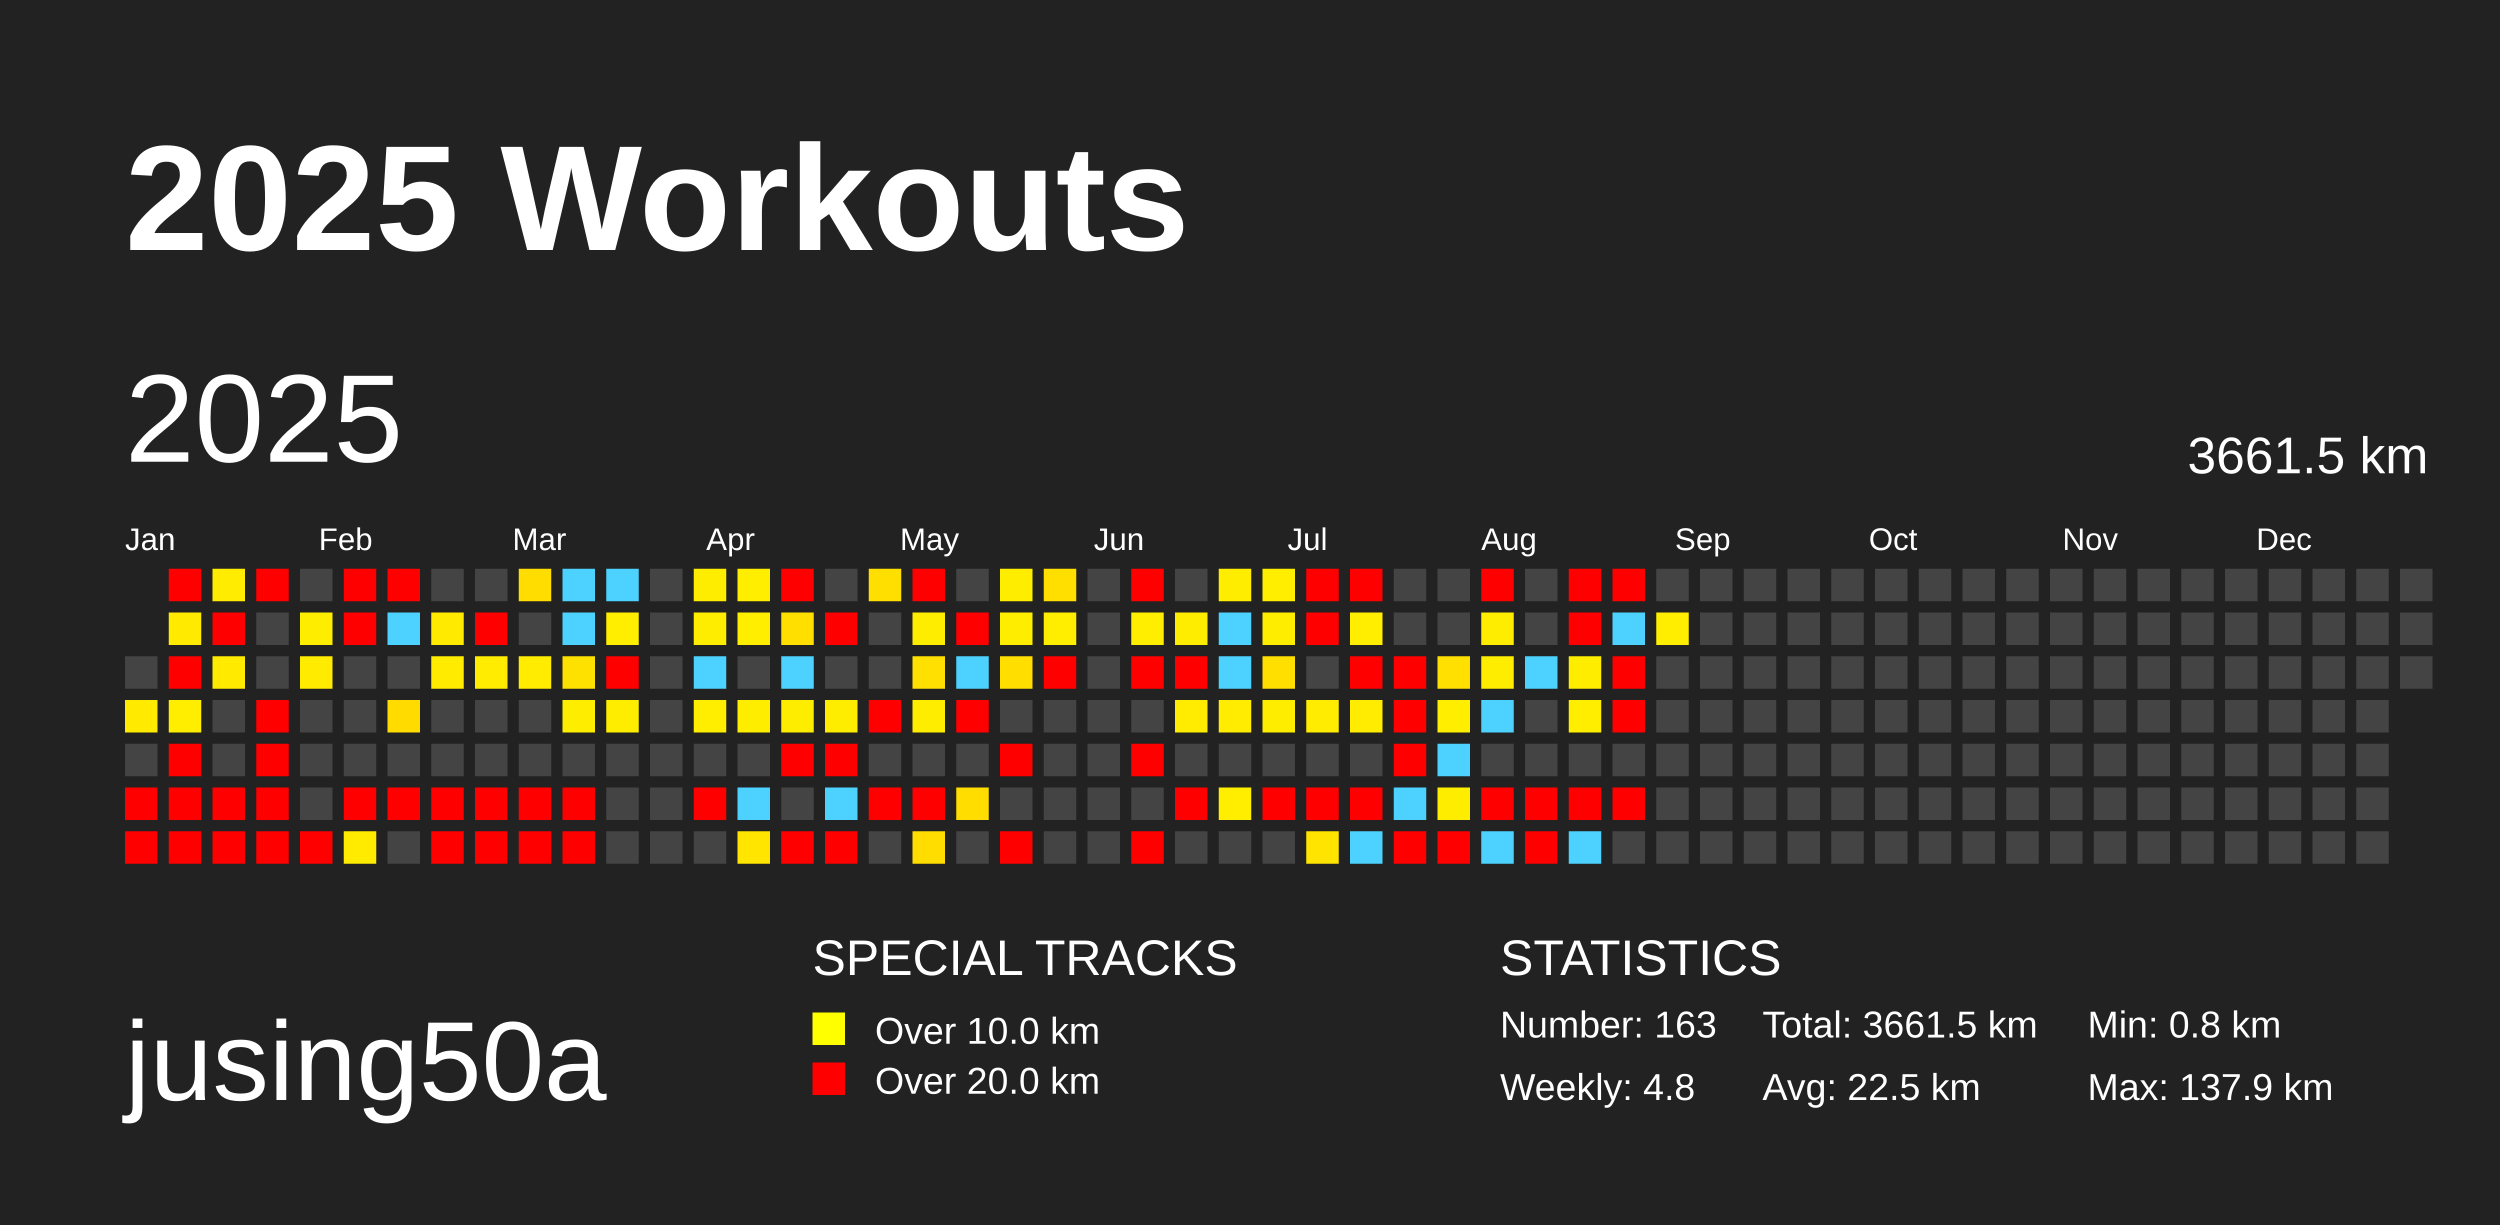
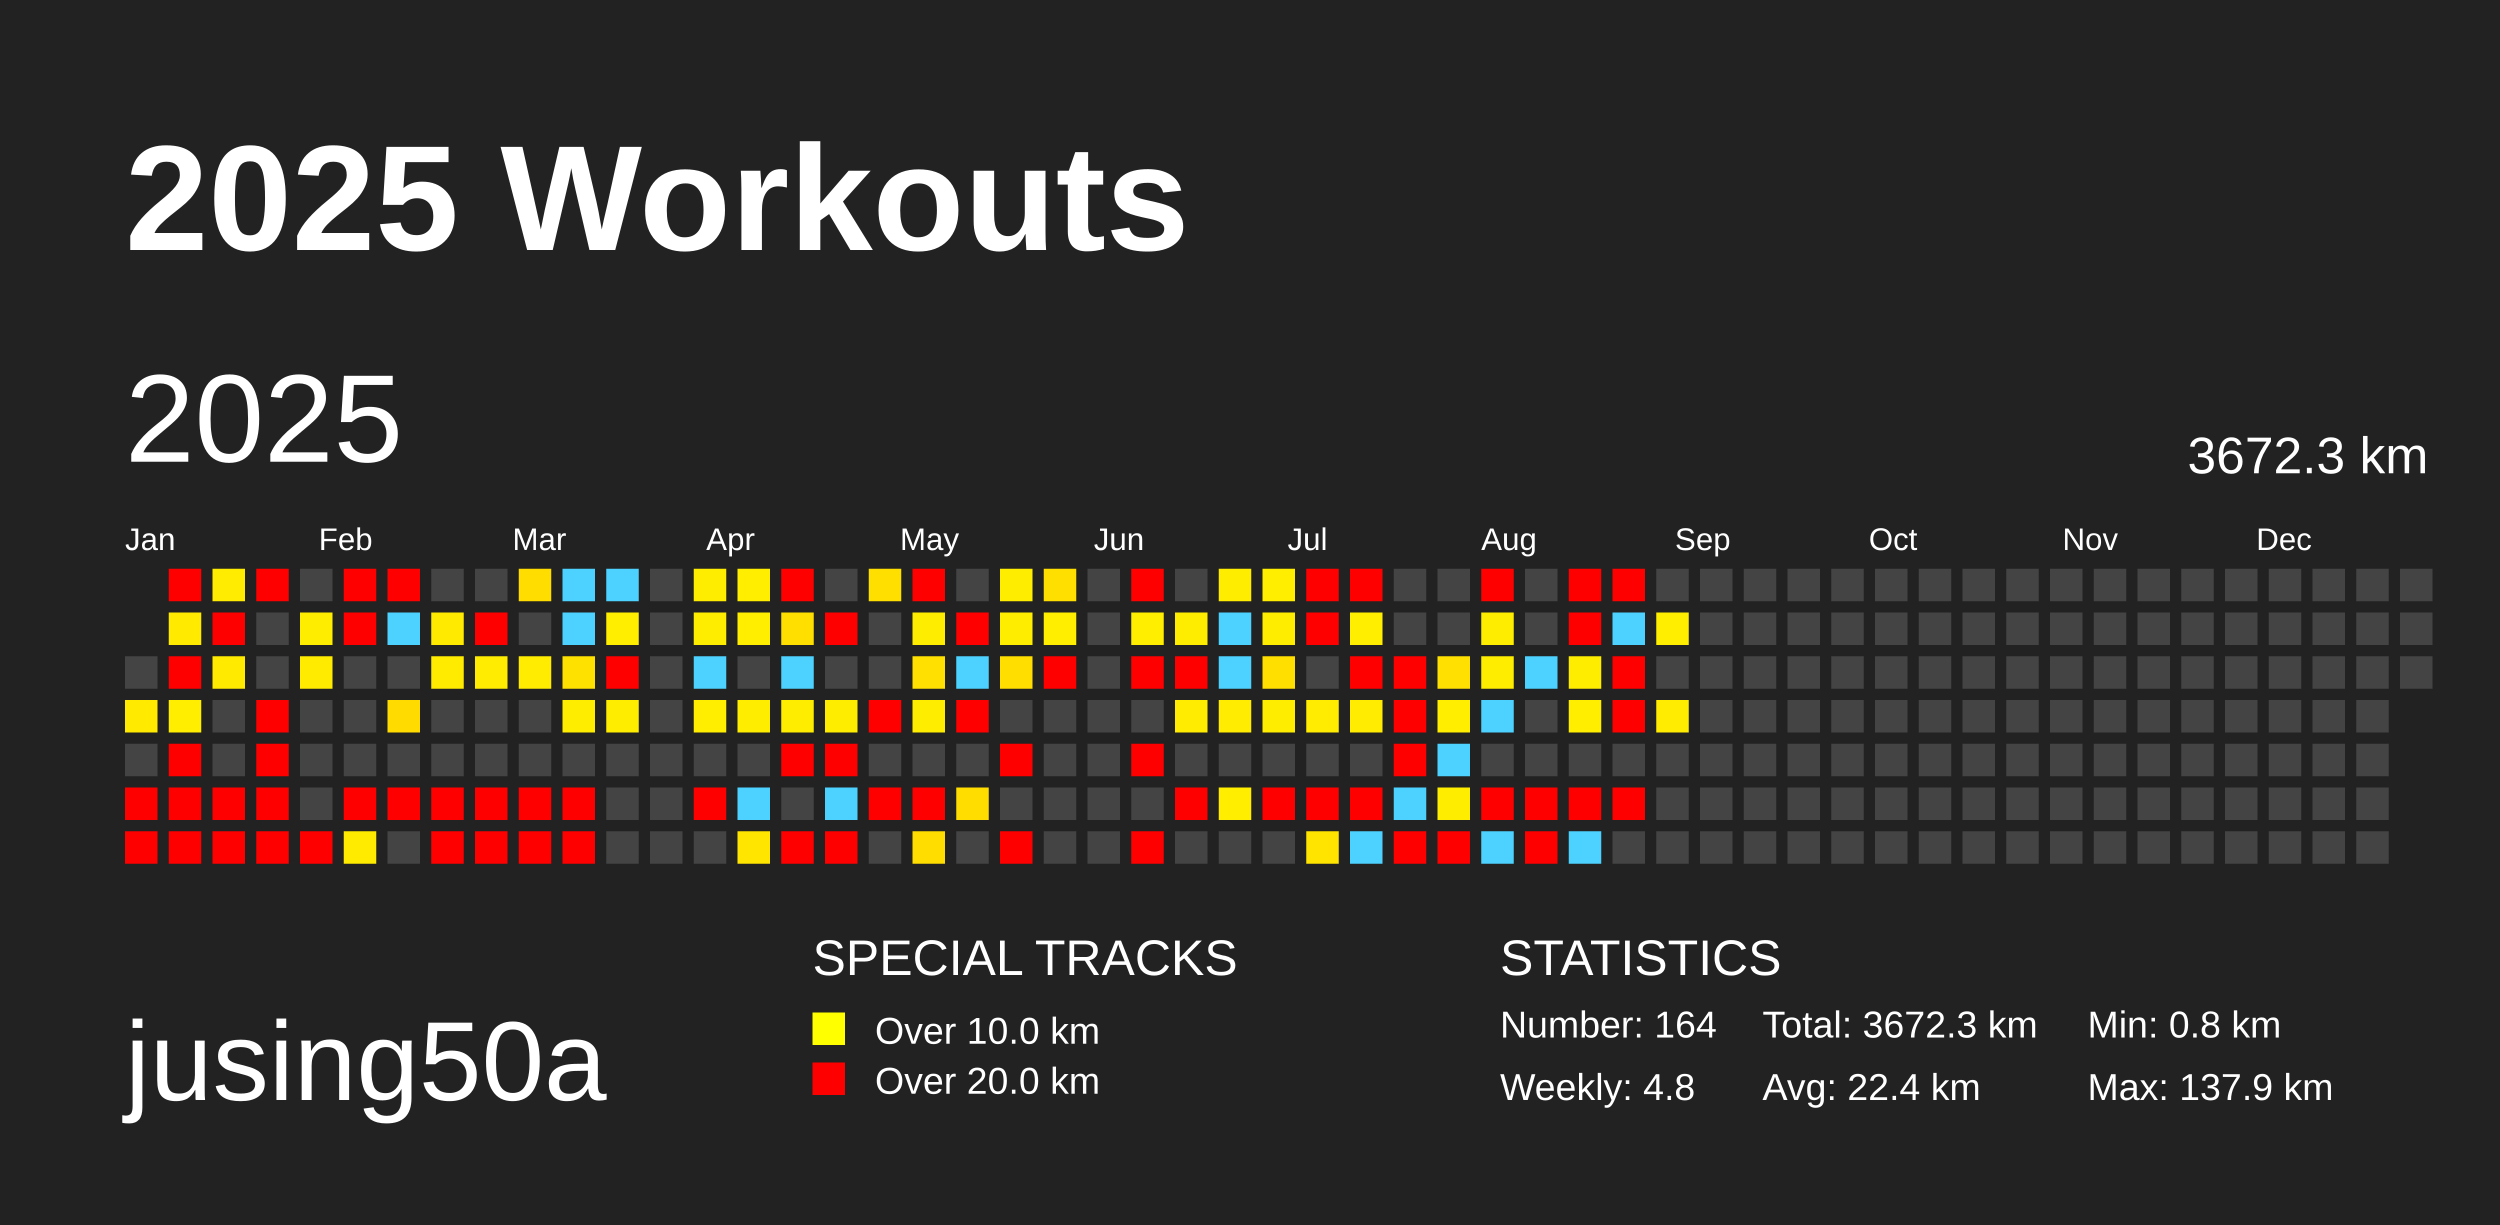
<svg xmlns="http://www.w3.org/2000/svg" baseProfile="full" height="98mm" version="1.1" viewBox="0,0,200,98" width="200mm">
  <defs />
  <rect fill="#222222" height="98" width="200" x="0" y="0" />
  <text fill="#FFFFFF" style="font-size:12px; font-family:Arial; font-weight:bold;" x="10" y="20">2025 Workouts</text>
  <text fill="#FFFFFF" style="font-size:9px; font-family:Arial" x="10" y="88">jusing50a</text>
  <text fill="#FFFFFF" style="font-size:4px; font-family:Arial" x="65" y="78">SPECIAL TRACKS</text>
  <rect fill="yellow" height="2.6" width="2.6" x="65" y="81" />
  <text fill="#FFFFFF" style="font-size:3px; font-family:Arial" x="70" y="83.5">Over 10.0 km</text>
  <rect fill="red" height="2.6" width="2.6" x="65" y="85" />
  <text fill="#FFFFFF" style="font-size:3px; font-family:Arial" x="70" y="87.5">Over 20.0 km</text>
  <text fill="#FFFFFF" style="font-size:4px; font-family:Arial" x="120" y="78">STATISTICS</text>
-   <text fill="#FFFFFF" style="font-size:3px; font-family:Arial" x="120" y="83">Number: 163</text>
+   <text fill="#FFFFFF" style="font-size:3px; font-family:Arial" x="120" y="83">Number: 164</text>
  <text fill="#FFFFFF" style="font-size:3px; font-family:Arial" x="120" y="88">Weekly: 4.8</text>
-   <text fill="#FFFFFF" style="font-size:3px; font-family:Arial" x="141" y="83">Total: 3661.5 km</text>
-   <text fill="#FFFFFF" style="font-size:3px; font-family:Arial" x="141" y="88">Avg: 22.5 km</text>
+   <text fill="#FFFFFF" style="font-size:3px; font-family:Arial" x="141" y="83">Total: 3672.3 km</text>
+   <text fill="#FFFFFF" style="font-size:3px; font-family:Arial" x="141" y="88">Avg: 22.4 km</text>
  <text fill="#FFFFFF" style="font-size:3px; font-family:Arial" x="167" y="83">Min: 0.8 km</text>
  <text fill="#FFFFFF" style="font-size:3px; font-family:Arial" x="167" y="88">Max: 137.9 km</text>
  <text dominant-baseline="hanging" fill="#FFFFFF" style="font-size:10.0px; font-family:Arial;" x="10" y="30">2025</text>
-   <text dominant-baseline="hanging" fill="#FFFFFF" style="font-size:4.125px; font-family:Arial;" x="175" y="35">3661.5 km</text>
+   <text dominant-baseline="hanging" fill="#FFFFFF" style="font-size:4.125px; font-family:Arial;" x="175" y="35">3672.3 km</text>
  <text fill="#FFFFFF" style="font-size:2.5px; font-family:Arial" x="10.0" y="44">Jan</text>
  <text fill="#FFFFFF" style="font-size:2.5px; font-family:Arial" x="25.5" y="44">Feb</text>
  <text fill="#FFFFFF" style="font-size:2.5px; font-family:Arial" x="41.0" y="44">Mar</text>
  <text fill="#FFFFFF" style="font-size:2.5px; font-family:Arial" x="56.5" y="44">Apr</text>
  <text fill="#FFFFFF" style="font-size:2.5px; font-family:Arial" x="72.0" y="44">May</text>
  <text fill="#FFFFFF" style="font-size:2.5px; font-family:Arial" x="87.5" y="44">Jun</text>
  <text fill="#FFFFFF" style="font-size:2.5px; font-family:Arial" x="103.0" y="44">Jul</text>
  <text fill="#FFFFFF" style="font-size:2.5px; font-family:Arial" x="118.5" y="44">Aug</text>
  <text fill="#FFFFFF" style="font-size:2.5px; font-family:Arial" x="134.0" y="44">Sep</text>
  <text fill="#FFFFFF" style="font-size:2.5px; font-family:Arial" x="149.5" y="44">Oct</text>
  <text fill="#FFFFFF" style="font-size:2.5px; font-family:Arial" x="165.0" y="44">Nov</text>
  <text fill="#FFFFFF" style="font-size:2.5px; font-family:Arial" x="180.5" y="44">Dec</text>
  <rect fill="#444444" height="2.6" width="2.6" x="10.0" y="52.5" />
  <rect fill="#ffea00" height="2.6" width="2.6" x="10.0" y="56.0" />
  <rect fill="#444444" height="2.6" width="2.6" x="10.0" y="59.5" />
  <rect fill="red" height="2.6" width="2.6" x="10.0" y="63.0" />
  <rect fill="red" height="2.6" width="2.6" x="10.0" y="66.5" />
  <rect fill="red" height="2.6" width="2.6" x="13.5" y="45.5" />
  <rect fill="#ffea00" height="2.6" width="2.6" x="13.5" y="49.0" />
  <rect fill="red" height="2.6" width="2.6" x="13.5" y="52.5" />
  <rect fill="#ffee00" height="2.6" width="2.6" x="13.5" y="56.0" />
  <rect fill="red" height="2.6" width="2.6" x="13.5" y="59.5" />
  <rect fill="red" height="2.6" width="2.6" x="13.5" y="63.0" />
  <rect fill="red" height="2.6" width="2.6" x="13.5" y="66.5" />
  <rect fill="#ffec00" height="2.6" width="2.6" x="17.0" y="45.5" />
  <rect fill="red" height="2.6" width="2.6" x="17.0" y="49.0" />
  <rect fill="#ffea00" height="2.6" width="2.6" x="17.0" y="52.5" />
  <rect fill="#444444" height="2.6" width="2.6" x="17.0" y="56.0" />
  <rect fill="#444444" height="2.6" width="2.6" x="17.0" y="59.5" />
  <rect fill="red" height="2.6" width="2.6" x="17.0" y="63.0" />
  <rect fill="red" height="2.6" width="2.6" x="17.0" y="66.5" />
  <rect fill="red" height="2.6" width="2.6" x="20.5" y="45.5" />
  <rect fill="#444444" height="2.6" width="2.6" x="20.5" y="49.0" />
  <rect fill="#444444" height="2.6" width="2.6" x="20.5" y="52.5" />
  <rect fill="red" height="2.6" width="2.6" x="20.5" y="56.0" />
  <rect fill="red" height="2.6" width="2.6" x="20.5" y="59.5" />
  <rect fill="red" height="2.6" width="2.6" x="20.5" y="63.0" />
  <rect fill="red" height="2.6" width="2.6" x="20.5" y="66.5" />
  <rect fill="#444444" height="2.6" width="2.6" x="24.0" y="45.5" />
  <rect fill="#ffed00" height="2.6" width="2.6" x="24.0" y="49.0" />
  <rect fill="#ffeb00" height="2.6" width="2.6" x="24.0" y="52.5" />
  <rect fill="#444444" height="2.6" width="2.6" x="24.0" y="56.0" />
  <rect fill="#444444" height="2.6" width="2.6" x="24.0" y="59.5" />
  <rect fill="#444444" height="2.6" width="2.6" x="24.0" y="63.0" />
  <rect fill="red" height="2.6" width="2.6" x="24.0" y="66.5" />
  <rect fill="red" height="2.6" width="2.6" x="27.5" y="45.5" />
  <rect fill="red" height="2.6" width="2.6" x="27.5" y="49.0" />
  <rect fill="#444444" height="2.6" width="2.6" x="27.5" y="52.5" />
  <rect fill="#444444" height="2.6" width="2.6" x="27.5" y="56.0" />
  <rect fill="#444444" height="2.6" width="2.6" x="27.5" y="59.5" />
  <rect fill="red" height="2.6" width="2.6" x="27.5" y="63.0" />
  <rect fill="#ffeb00" height="2.6" width="2.6" x="27.5" y="66.5" />
  <rect fill="red" height="2.6" width="2.6" x="31.0" y="45.5" />
  <rect fill="#4dd2ff" height="2.6" width="2.6" x="31.0" y="49.0" />
  <rect fill="#444444" height="2.6" width="2.6" x="31.0" y="52.5" />
  <rect fill="#ffdb00" height="2.6" width="2.6" x="31.0" y="56.0" />
  <rect fill="#444444" height="2.6" width="2.6" x="31.0" y="59.5" />
  <rect fill="red" height="2.6" width="2.6" x="31.0" y="63.0" />
  <rect fill="#444444" height="2.6" width="2.6" x="31.0" y="66.5" />
  <rect fill="#444444" height="2.6" width="2.6" x="34.5" y="45.5" />
  <rect fill="#ffea00" height="2.6" width="2.6" x="34.5" y="49.0" />
  <rect fill="#ffeb00" height="2.6" width="2.6" x="34.5" y="52.5" />
  <rect fill="#444444" height="2.6" width="2.6" x="34.5" y="56.0" />
  <rect fill="#444444" height="2.6" width="2.6" x="34.5" y="59.5" />
  <rect fill="red" height="2.6" width="2.6" x="34.5" y="63.0" />
  <rect fill="red" height="2.6" width="2.6" x="34.5" y="66.5" />
  <rect fill="#444444" height="2.6" width="2.6" x="38.0" y="45.5" />
  <rect fill="red" height="2.6" width="2.6" x="38.0" y="49.0" />
  <rect fill="#ffec00" height="2.6" width="2.6" x="38.0" y="52.5" />
  <rect fill="#444444" height="2.6" width="2.6" x="38.0" y="56.0" />
  <rect fill="#444444" height="2.6" width="2.6" x="38.0" y="59.5" />
  <rect fill="red" height="2.6" width="2.6" x="38.0" y="63.0" />
  <rect fill="red" height="2.6" width="2.6" x="38.0" y="66.5" />
  <rect fill="#ffdd00" height="2.6" width="2.6" x="41.5" y="45.5" />
  <rect fill="#444444" height="2.6" width="2.6" x="41.5" y="49.0" />
  <rect fill="#ffec00" height="2.6" width="2.6" x="41.5" y="52.5" />
  <rect fill="#444444" height="2.6" width="2.6" x="41.5" y="56.0" />
  <rect fill="#444444" height="2.6" width="2.6" x="41.5" y="59.5" />
  <rect fill="red" height="2.6" width="2.6" x="41.5" y="63.0" />
  <rect fill="red" height="2.6" width="2.6" x="41.5" y="66.5" />
  <rect fill="#4dd2ff" height="2.6" width="2.6" x="45.0" y="45.5" />
  <rect fill="#4dd2ff" height="2.6" width="2.6" x="45.0" y="49.0" />
  <rect fill="#ffe100" height="2.6" width="2.6" x="45.0" y="52.5" />
  <rect fill="#ffed00" height="2.6" width="2.6" x="45.0" y="56.0" />
  <rect fill="#444444" height="2.6" width="2.6" x="45.0" y="59.5" />
  <rect fill="red" height="2.6" width="2.6" x="45.0" y="63.0" />
  <rect fill="red" height="2.6" width="2.6" x="45.0" y="66.5" />
  <rect fill="#4dd2ff" height="2.6" width="2.6" x="48.5" y="45.5" />
  <rect fill="#ffee00" height="2.6" width="2.6" x="48.5" y="49.0" />
  <rect fill="red" height="2.6" width="2.6" x="48.5" y="52.5" />
  <rect fill="#ffed00" height="2.6" width="2.6" x="48.5" y="56.0" />
  <rect fill="#444444" height="2.6" width="2.6" x="48.5" y="59.5" />
  <rect fill="#444444" height="2.6" width="2.6" x="48.5" y="63.0" />
  <rect fill="#444444" height="2.6" width="2.6" x="48.5" y="66.5" />
  <rect fill="#444444" height="2.6" width="2.6" x="52.0" y="45.5" />
  <rect fill="#444444" height="2.6" width="2.6" x="52.0" y="49.0" />
  <rect fill="#444444" height="2.6" width="2.6" x="52.0" y="52.5" />
  <rect fill="#444444" height="2.6" width="2.6" x="52.0" y="56.0" />
  <rect fill="#444444" height="2.6" width="2.6" x="52.0" y="59.5" />
  <rect fill="#444444" height="2.6" width="2.6" x="52.0" y="63.0" />
  <rect fill="#444444" height="2.6" width="2.6" x="52.0" y="66.5" />
  <rect fill="#ffed00" height="2.6" width="2.6" x="55.5" y="45.5" />
  <rect fill="#ffed00" height="2.6" width="2.6" x="55.5" y="49.0" />
  <rect fill="#4dd2ff" height="2.6" width="2.6" x="55.5" y="52.5" />
  <rect fill="#ffee00" height="2.6" width="2.6" x="55.5" y="56.0" />
  <rect fill="#444444" height="2.6" width="2.6" x="55.5" y="59.5" />
  <rect fill="red" height="2.6" width="2.6" x="55.5" y="63.0" />
  <rect fill="#444444" height="2.6" width="2.6" x="55.5" y="66.5" />
  <rect fill="#ffee00" height="2.6" width="2.6" x="59.0" y="45.5" />
  <rect fill="#ffee00" height="2.6" width="2.6" x="59.0" y="49.0" />
  <rect fill="#444444" height="2.6" width="2.6" x="59.0" y="52.5" />
  <rect fill="#ffed00" height="2.6" width="2.6" x="59.0" y="56.0" />
  <rect fill="#444444" height="2.6" width="2.6" x="59.0" y="59.5" />
  <rect fill="#4dd2ff" height="2.6" width="2.6" x="59.0" y="63.0" />
  <rect fill="#ffe500" height="2.6" width="2.6" x="59.0" y="66.5" />
  <rect fill="red" height="2.6" width="2.6" x="62.5" y="45.5" />
  <rect fill="#ffdf00" height="2.6" width="2.6" x="62.5" y="49.0" />
  <rect fill="#4dd2ff" height="2.6" width="2.6" x="62.5" y="52.5" />
  <rect fill="#ffed00" height="2.6" width="2.6" x="62.5" y="56.0" />
  <rect fill="red" height="2.6" width="2.6" x="62.5" y="59.5" />
  <rect fill="#444444" height="2.6" width="2.6" x="62.5" y="63.0" />
  <rect fill="red" height="2.6" width="2.6" x="62.5" y="66.5" />
  <rect fill="#444444" height="2.6" width="2.6" x="66.0" y="45.5" />
  <rect fill="red" height="2.6" width="2.6" x="66.0" y="49.0" />
  <rect fill="#444444" height="2.6" width="2.6" x="66.0" y="52.5" />
  <rect fill="#ffed00" height="2.6" width="2.6" x="66.0" y="56.0" />
  <rect fill="red" height="2.6" width="2.6" x="66.0" y="59.5" />
  <rect fill="#4dd2ff" height="2.6" width="2.6" x="66.0" y="63.0" />
  <rect fill="red" height="2.6" width="2.6" x="66.0" y="66.5" />
  <rect fill="#ffdf00" height="2.6" width="2.6" x="69.5" y="45.5" />
  <rect fill="#444444" height="2.6" width="2.6" x="69.5" y="49.0" />
  <rect fill="#444444" height="2.6" width="2.6" x="69.5" y="52.5" />
  <rect fill="red" height="2.6" width="2.6" x="69.5" y="56.0" />
  <rect fill="#444444" height="2.6" width="2.6" x="69.5" y="59.5" />
  <rect fill="red" height="2.6" width="2.6" x="69.5" y="63.0" />
  <rect fill="#444444" height="2.6" width="2.6" x="69.5" y="66.5" />
  <rect fill="red" height="2.6" width="2.6" x="73.0" y="45.5" />
  <rect fill="#ffed00" height="2.6" width="2.6" x="73.0" y="49.0" />
  <rect fill="#ffe000" height="2.6" width="2.6" x="73.0" y="52.5" />
  <rect fill="#ffed00" height="2.6" width="2.6" x="73.0" y="56.0" />
  <rect fill="#444444" height="2.6" width="2.6" x="73.0" y="59.5" />
  <rect fill="red" height="2.6" width="2.6" x="73.0" y="63.0" />
  <rect fill="#ffdd00" height="2.6" width="2.6" x="73.0" y="66.5" />
  <rect fill="#444444" height="2.6" width="2.6" x="76.5" y="45.5" />
  <rect fill="red" height="2.6" width="2.6" x="76.5" y="49.0" />
  <rect fill="#4dd2ff" height="2.6" width="2.6" x="76.5" y="52.5" />
  <rect fill="red" height="2.6" width="2.6" x="76.5" y="56.0" />
  <rect fill="#444444" height="2.6" width="2.6" x="76.5" y="59.5" />
  <rect fill="#ffdd00" height="2.6" width="2.6" x="76.5" y="63.0" />
  <rect fill="#444444" height="2.6" width="2.6" x="76.5" y="66.5" />
  <rect fill="#ffed00" height="2.6" width="2.6" x="80.0" y="45.5" />
  <rect fill="#ffed00" height="2.6" width="2.6" x="80.0" y="49.0" />
  <rect fill="#ffde00" height="2.6" width="2.6" x="80.0" y="52.5" />
  <rect fill="#444444" height="2.6" width="2.6" x="80.0" y="56.0" />
  <rect fill="red" height="2.6" width="2.6" x="80.0" y="59.5" />
  <rect fill="#444444" height="2.6" width="2.6" x="80.0" y="63.0" />
  <rect fill="red" height="2.6" width="2.6" x="80.0" y="66.5" />
  <rect fill="#ffdf00" height="2.6" width="2.6" x="83.5" y="45.5" />
  <rect fill="#ffee00" height="2.6" width="2.6" x="83.5" y="49.0" />
  <rect fill="red" height="2.6" width="2.6" x="83.5" y="52.5" />
  <rect fill="#444444" height="2.6" width="2.6" x="83.5" y="56.0" />
  <rect fill="#444444" height="2.6" width="2.6" x="83.5" y="59.5" />
  <rect fill="#444444" height="2.6" width="2.6" x="83.5" y="63.0" />
  <rect fill="#444444" height="2.6" width="2.6" x="83.5" y="66.5" />
  <rect fill="#444444" height="2.6" width="2.6" x="87.0" y="45.5" />
  <rect fill="#444444" height="2.6" width="2.6" x="87.0" y="49.0" />
  <rect fill="#444444" height="2.6" width="2.6" x="87.0" y="52.5" />
  <rect fill="#444444" height="2.6" width="2.6" x="87.0" y="56.0" />
  <rect fill="#444444" height="2.6" width="2.6" x="87.0" y="59.5" />
  <rect fill="#444444" height="2.6" width="2.6" x="87.0" y="63.0" />
  <rect fill="#444444" height="2.6" width="2.6" x="87.0" y="66.5" />
  <rect fill="red" height="2.6" width="2.6" x="90.5" y="45.5" />
  <rect fill="#ffee00" height="2.6" width="2.6" x="90.5" y="49.0" />
  <rect fill="red" height="2.6" width="2.6" x="90.5" y="52.5" />
  <rect fill="#444444" height="2.6" width="2.6" x="90.5" y="56.0" />
  <rect fill="red" height="2.6" width="2.6" x="90.5" y="59.5" />
  <rect fill="#444444" height="2.6" width="2.6" x="90.5" y="63.0" />
  <rect fill="red" height="2.6" width="2.6" x="90.5" y="66.5" />
  <rect fill="#444444" height="2.6" width="2.6" x="94.0" y="45.5" />
  <rect fill="#ffed00" height="2.6" width="2.6" x="94.0" y="49.0" />
  <rect fill="red" height="2.6" width="2.6" x="94.0" y="52.5" />
  <rect fill="#ffec00" height="2.6" width="2.6" x="94.0" y="56.0" />
  <rect fill="#444444" height="2.6" width="2.6" x="94.0" y="59.5" />
  <rect fill="red" height="2.6" width="2.6" x="94.0" y="63.0" />
  <rect fill="#444444" height="2.6" width="2.6" x="94.0" y="66.5" />
  <rect fill="#ffed00" height="2.6" width="2.6" x="97.5" y="45.5" />
  <rect fill="#4dd2ff" height="2.6" width="2.6" x="97.5" y="49.0" />
  <rect fill="#4dd2ff" height="2.6" width="2.6" x="97.5" y="52.5" />
  <rect fill="#ffec00" height="2.6" width="2.6" x="97.5" y="56.0" />
  <rect fill="#444444" height="2.6" width="2.6" x="97.5" y="59.5" />
  <rect fill="#ffee00" height="2.6" width="2.6" x="97.5" y="63.0" />
  <rect fill="#444444" height="2.6" width="2.6" x="97.5" y="66.5" />
  <rect fill="#ffee00" height="2.6" width="2.6" x="101.0" y="45.5" />
  <rect fill="#ffed00" height="2.6" width="2.6" x="101.0" y="49.0" />
  <rect fill="#ffdf00" height="2.6" width="2.6" x="101.0" y="52.5" />
  <rect fill="#ffed00" height="2.6" width="2.6" x="101.0" y="56.0" />
  <rect fill="#444444" height="2.6" width="2.6" x="101.0" y="59.5" />
  <rect fill="red" height="2.6" width="2.6" x="101.0" y="63.0" />
  <rect fill="#444444" height="2.6" width="2.6" x="101.0" y="66.5" />
  <rect fill="red" height="2.6" width="2.6" x="104.5" y="45.5" />
  <rect fill="red" height="2.6" width="2.6" x="104.5" y="49.0" />
  <rect fill="#444444" height="2.6" width="2.6" x="104.5" y="52.5" />
  <rect fill="#ffec00" height="2.6" width="2.6" x="104.5" y="56.0" />
  <rect fill="#444444" height="2.6" width="2.6" x="104.5" y="59.5" />
  <rect fill="red" height="2.6" width="2.6" x="104.5" y="63.0" />
  <rect fill="#ffe400" height="2.6" width="2.6" x="104.5" y="66.5" />
  <rect fill="red" height="2.6" width="2.6" x="108.0" y="45.5" />
  <rect fill="#ffee00" height="2.6" width="2.6" x="108.0" y="49.0" />
  <rect fill="red" height="2.6" width="2.6" x="108.0" y="52.5" />
  <rect fill="#ffec00" height="2.6" width="2.6" x="108.0" y="56.0" />
  <rect fill="#444444" height="2.6" width="2.6" x="108.0" y="59.5" />
  <rect fill="red" height="2.6" width="2.6" x="108.0" y="63.0" />
  <rect fill="#4dd2ff" height="2.6" width="2.6" x="108.0" y="66.5" />
  <rect fill="#444444" height="2.6" width="2.6" x="111.5" y="45.5" />
  <rect fill="#444444" height="2.6" width="2.6" x="111.5" y="49.0" />
  <rect fill="red" height="2.6" width="2.6" x="111.5" y="52.5" />
  <rect fill="red" height="2.6" width="2.6" x="111.5" y="56.0" />
  <rect fill="red" height="2.6" width="2.6" x="111.5" y="59.5" />
  <rect fill="#4dd2ff" height="2.6" width="2.6" x="111.5" y="63.0" />
  <rect fill="red" height="2.6" width="2.6" x="111.5" y="66.5" />
  <rect fill="#444444" height="2.6" width="2.6" x="115.0" y="45.5" />
  <rect fill="#444444" height="2.6" width="2.6" x="115.0" y="49.0" />
  <rect fill="#ffe000" height="2.6" width="2.6" x="115.0" y="52.5" />
  <rect fill="#ffee00" height="2.6" width="2.6" x="115.0" y="56.0" />
  <rect fill="#4dd2ff" height="2.6" width="2.6" x="115.0" y="59.5" />
  <rect fill="#ffed00" height="2.6" width="2.6" x="115.0" y="63.0" />
  <rect fill="red" height="2.6" width="2.6" x="115.0" y="66.5" />
  <rect fill="red" height="2.6" width="2.6" x="118.5" y="45.5" />
  <rect fill="#ffed00" height="2.6" width="2.6" x="118.5" y="49.0" />
  <rect fill="#ffed00" height="2.6" width="2.6" x="118.5" y="52.5" />
  <rect fill="#4dd2ff" height="2.6" width="2.6" x="118.5" y="56.0" />
  <rect fill="#444444" height="2.6" width="2.6" x="118.5" y="59.5" />
  <rect fill="red" height="2.6" width="2.6" x="118.5" y="63.0" />
  <rect fill="#4dd2ff" height="2.6" width="2.6" x="118.5" y="66.5" />
  <rect fill="#444444" height="2.6" width="2.6" x="122.0" y="45.5" />
  <rect fill="#444444" height="2.6" width="2.6" x="122.0" y="49.0" />
  <rect fill="#4dd2ff" height="2.6" width="2.6" x="122.0" y="52.5" />
  <rect fill="#444444" height="2.6" width="2.6" x="122.0" y="56.0" />
  <rect fill="#444444" height="2.6" width="2.6" x="122.0" y="59.5" />
  <rect fill="red" height="2.6" width="2.6" x="122.0" y="63.0" />
  <rect fill="red" height="2.6" width="2.6" x="122.0" y="66.5" />
  <rect fill="red" height="2.6" width="2.6" x="125.5" y="45.5" />
  <rect fill="red" height="2.6" width="2.6" x="125.5" y="49.0" />
  <rect fill="#ffed00" height="2.6" width="2.6" x="125.5" y="52.5" />
  <rect fill="#ffee00" height="2.6" width="2.6" x="125.5" y="56.0" />
  <rect fill="#444444" height="2.6" width="2.6" x="125.5" y="59.5" />
  <rect fill="red" height="2.6" width="2.6" x="125.5" y="63.0" />
  <rect fill="#4dd2ff" height="2.6" width="2.6" x="125.5" y="66.5" />
  <rect fill="red" height="2.6" width="2.6" x="129.0" y="45.5" />
  <rect fill="#4dd2ff" height="2.6" width="2.6" x="129.0" y="49.0" />
  <rect fill="red" height="2.6" width="2.6" x="129.0" y="52.5" />
  <rect fill="red" height="2.6" width="2.6" x="129.0" y="56.0" />
  <rect fill="#444444" height="2.6" width="2.6" x="129.0" y="59.5" />
  <rect fill="red" height="2.6" width="2.6" x="129.0" y="63.0" />
  <rect fill="#444444" height="2.6" width="2.6" x="129.0" y="66.5" />
  <rect fill="#444444" height="2.6" width="2.6" x="132.5" y="45.5" />
  <rect fill="#ffee00" height="2.6" width="2.6" x="132.5" y="49.0" />
  <rect fill="#444444" height="2.6" width="2.6" x="132.5" y="52.5" />
-   <rect fill="#444444" height="2.6" width="2.6" x="132.5" y="56.0" />
+   <rect fill="#ffec00" height="2.6" width="2.6" x="132.5" y="56.0" />
  <rect fill="#444444" height="2.6" width="2.6" x="132.5" y="59.5" />
  <rect fill="#444444" height="2.6" width="2.6" x="132.5" y="63.0" />
  <rect fill="#444444" height="2.6" width="2.6" x="132.5" y="66.5" />
  <rect fill="#444444" height="2.6" width="2.6" x="136.0" y="45.5" />
  <rect fill="#444444" height="2.6" width="2.6" x="136.0" y="49.0" />
  <rect fill="#444444" height="2.6" width="2.6" x="136.0" y="52.5" />
  <rect fill="#444444" height="2.6" width="2.6" x="136.0" y="56.0" />
  <rect fill="#444444" height="2.6" width="2.6" x="136.0" y="59.5" />
  <rect fill="#444444" height="2.6" width="2.6" x="136.0" y="63.0" />
  <rect fill="#444444" height="2.6" width="2.6" x="136.0" y="66.5" />
  <rect fill="#444444" height="2.6" width="2.6" x="139.5" y="45.5" />
  <rect fill="#444444" height="2.6" width="2.6" x="139.5" y="49.0" />
  <rect fill="#444444" height="2.6" width="2.6" x="139.5" y="52.5" />
  <rect fill="#444444" height="2.6" width="2.6" x="139.5" y="56.0" />
  <rect fill="#444444" height="2.6" width="2.6" x="139.5" y="59.5" />
  <rect fill="#444444" height="2.6" width="2.6" x="139.5" y="63.0" />
  <rect fill="#444444" height="2.6" width="2.6" x="139.5" y="66.5" />
  <rect fill="#444444" height="2.6" width="2.6" x="143.0" y="45.5" />
  <rect fill="#444444" height="2.6" width="2.6" x="143.0" y="49.0" />
  <rect fill="#444444" height="2.6" width="2.6" x="143.0" y="52.5" />
  <rect fill="#444444" height="2.6" width="2.6" x="143.0" y="56.0" />
  <rect fill="#444444" height="2.6" width="2.6" x="143.0" y="59.5" />
  <rect fill="#444444" height="2.6" width="2.6" x="143.0" y="63.0" />
  <rect fill="#444444" height="2.6" width="2.6" x="143.0" y="66.5" />
  <rect fill="#444444" height="2.6" width="2.6" x="146.5" y="45.5" />
  <rect fill="#444444" height="2.6" width="2.6" x="146.5" y="49.0" />
  <rect fill="#444444" height="2.6" width="2.6" x="146.5" y="52.5" />
  <rect fill="#444444" height="2.6" width="2.6" x="146.5" y="56.0" />
  <rect fill="#444444" height="2.6" width="2.6" x="146.5" y="59.5" />
  <rect fill="#444444" height="2.6" width="2.6" x="146.5" y="63.0" />
  <rect fill="#444444" height="2.6" width="2.6" x="146.5" y="66.5" />
  <rect fill="#444444" height="2.6" width="2.6" x="150.0" y="45.5" />
  <rect fill="#444444" height="2.6" width="2.6" x="150.0" y="49.0" />
  <rect fill="#444444" height="2.6" width="2.6" x="150.0" y="52.5" />
  <rect fill="#444444" height="2.6" width="2.6" x="150.0" y="56.0" />
  <rect fill="#444444" height="2.6" width="2.6" x="150.0" y="59.5" />
  <rect fill="#444444" height="2.6" width="2.6" x="150.0" y="63.0" />
  <rect fill="#444444" height="2.6" width="2.6" x="150.0" y="66.5" />
  <rect fill="#444444" height="2.6" width="2.6" x="153.5" y="45.5" />
  <rect fill="#444444" height="2.6" width="2.6" x="153.5" y="49.0" />
  <rect fill="#444444" height="2.6" width="2.6" x="153.5" y="52.5" />
  <rect fill="#444444" height="2.6" width="2.6" x="153.5" y="56.0" />
  <rect fill="#444444" height="2.6" width="2.6" x="153.5" y="59.5" />
  <rect fill="#444444" height="2.6" width="2.6" x="153.5" y="63.0" />
  <rect fill="#444444" height="2.6" width="2.6" x="153.5" y="66.5" />
  <rect fill="#444444" height="2.6" width="2.6" x="157.0" y="45.5" />
  <rect fill="#444444" height="2.6" width="2.6" x="157.0" y="49.0" />
  <rect fill="#444444" height="2.6" width="2.6" x="157.0" y="52.5" />
  <rect fill="#444444" height="2.6" width="2.6" x="157.0" y="56.0" />
  <rect fill="#444444" height="2.6" width="2.6" x="157.0" y="59.5" />
  <rect fill="#444444" height="2.6" width="2.6" x="157.0" y="63.0" />
  <rect fill="#444444" height="2.6" width="2.6" x="157.0" y="66.5" />
  <rect fill="#444444" height="2.6" width="2.6" x="160.5" y="45.5" />
  <rect fill="#444444" height="2.6" width="2.6" x="160.5" y="49.0" />
  <rect fill="#444444" height="2.6" width="2.6" x="160.5" y="52.5" />
  <rect fill="#444444" height="2.6" width="2.6" x="160.5" y="56.0" />
  <rect fill="#444444" height="2.6" width="2.6" x="160.5" y="59.5" />
  <rect fill="#444444" height="2.6" width="2.6" x="160.5" y="63.0" />
  <rect fill="#444444" height="2.6" width="2.6" x="160.5" y="66.5" />
  <rect fill="#444444" height="2.6" width="2.6" x="164.0" y="45.5" />
  <rect fill="#444444" height="2.6" width="2.6" x="164.0" y="49.0" />
  <rect fill="#444444" height="2.6" width="2.6" x="164.0" y="52.5" />
  <rect fill="#444444" height="2.6" width="2.6" x="164.0" y="56.0" />
  <rect fill="#444444" height="2.6" width="2.6" x="164.0" y="59.5" />
  <rect fill="#444444" height="2.6" width="2.6" x="164.0" y="63.0" />
  <rect fill="#444444" height="2.6" width="2.6" x="164.0" y="66.5" />
  <rect fill="#444444" height="2.6" width="2.6" x="167.5" y="45.5" />
  <rect fill="#444444" height="2.6" width="2.6" x="167.5" y="49.0" />
  <rect fill="#444444" height="2.6" width="2.6" x="167.5" y="52.5" />
  <rect fill="#444444" height="2.6" width="2.6" x="167.5" y="56.0" />
  <rect fill="#444444" height="2.6" width="2.6" x="167.5" y="59.5" />
  <rect fill="#444444" height="2.6" width="2.6" x="167.5" y="63.0" />
  <rect fill="#444444" height="2.6" width="2.6" x="167.5" y="66.5" />
  <rect fill="#444444" height="2.6" width="2.6" x="171.0" y="45.5" />
  <rect fill="#444444" height="2.6" width="2.6" x="171.0" y="49.0" />
  <rect fill="#444444" height="2.6" width="2.6" x="171.0" y="52.5" />
  <rect fill="#444444" height="2.6" width="2.6" x="171.0" y="56.0" />
  <rect fill="#444444" height="2.6" width="2.6" x="171.0" y="59.5" />
  <rect fill="#444444" height="2.6" width="2.6" x="171.0" y="63.0" />
  <rect fill="#444444" height="2.6" width="2.6" x="171.0" y="66.5" />
  <rect fill="#444444" height="2.6" width="2.6" x="174.5" y="45.5" />
  <rect fill="#444444" height="2.6" width="2.6" x="174.5" y="49.0" />
  <rect fill="#444444" height="2.6" width="2.6" x="174.5" y="52.5" />
  <rect fill="#444444" height="2.6" width="2.6" x="174.5" y="56.0" />
  <rect fill="#444444" height="2.6" width="2.6" x="174.5" y="59.5" />
  <rect fill="#444444" height="2.6" width="2.6" x="174.5" y="63.0" />
  <rect fill="#444444" height="2.6" width="2.6" x="174.5" y="66.5" />
  <rect fill="#444444" height="2.6" width="2.6" x="178.0" y="45.5" />
  <rect fill="#444444" height="2.6" width="2.6" x="178.0" y="49.0" />
  <rect fill="#444444" height="2.6" width="2.6" x="178.0" y="52.5" />
  <rect fill="#444444" height="2.6" width="2.6" x="178.0" y="56.0" />
  <rect fill="#444444" height="2.6" width="2.6" x="178.0" y="59.5" />
  <rect fill="#444444" height="2.6" width="2.6" x="178.0" y="63.0" />
  <rect fill="#444444" height="2.6" width="2.6" x="178.0" y="66.5" />
  <rect fill="#444444" height="2.6" width="2.6" x="181.5" y="45.5" />
  <rect fill="#444444" height="2.6" width="2.6" x="181.5" y="49.0" />
  <rect fill="#444444" height="2.6" width="2.6" x="181.5" y="52.5" />
  <rect fill="#444444" height="2.6" width="2.6" x="181.5" y="56.0" />
  <rect fill="#444444" height="2.6" width="2.6" x="181.5" y="59.5" />
  <rect fill="#444444" height="2.6" width="2.6" x="181.5" y="63.0" />
  <rect fill="#444444" height="2.6" width="2.6" x="181.5" y="66.5" />
  <rect fill="#444444" height="2.6" width="2.6" x="185.0" y="45.5" />
  <rect fill="#444444" height="2.6" width="2.6" x="185.0" y="49.0" />
  <rect fill="#444444" height="2.6" width="2.6" x="185.0" y="52.5" />
  <rect fill="#444444" height="2.6" width="2.6" x="185.0" y="56.0" />
  <rect fill="#444444" height="2.6" width="2.6" x="185.0" y="59.5" />
  <rect fill="#444444" height="2.6" width="2.6" x="185.0" y="63.0" />
  <rect fill="#444444" height="2.6" width="2.6" x="185.0" y="66.5" />
  <rect fill="#444444" height="2.6" width="2.6" x="188.5" y="45.5" />
  <rect fill="#444444" height="2.6" width="2.6" x="188.5" y="49.0" />
  <rect fill="#444444" height="2.6" width="2.6" x="188.5" y="52.5" />
  <rect fill="#444444" height="2.6" width="2.6" x="188.5" y="56.0" />
  <rect fill="#444444" height="2.6" width="2.6" x="188.5" y="59.5" />
  <rect fill="#444444" height="2.6" width="2.6" x="188.5" y="63.0" />
  <rect fill="#444444" height="2.6" width="2.6" x="188.5" y="66.5" />
  <rect fill="#444444" height="2.6" width="2.6" x="192.0" y="45.5" />
  <rect fill="#444444" height="2.6" width="2.6" x="192.0" y="49.0" />
  <rect fill="#444444" height="2.6" width="2.6" x="192.0" y="52.5" />
</svg>
